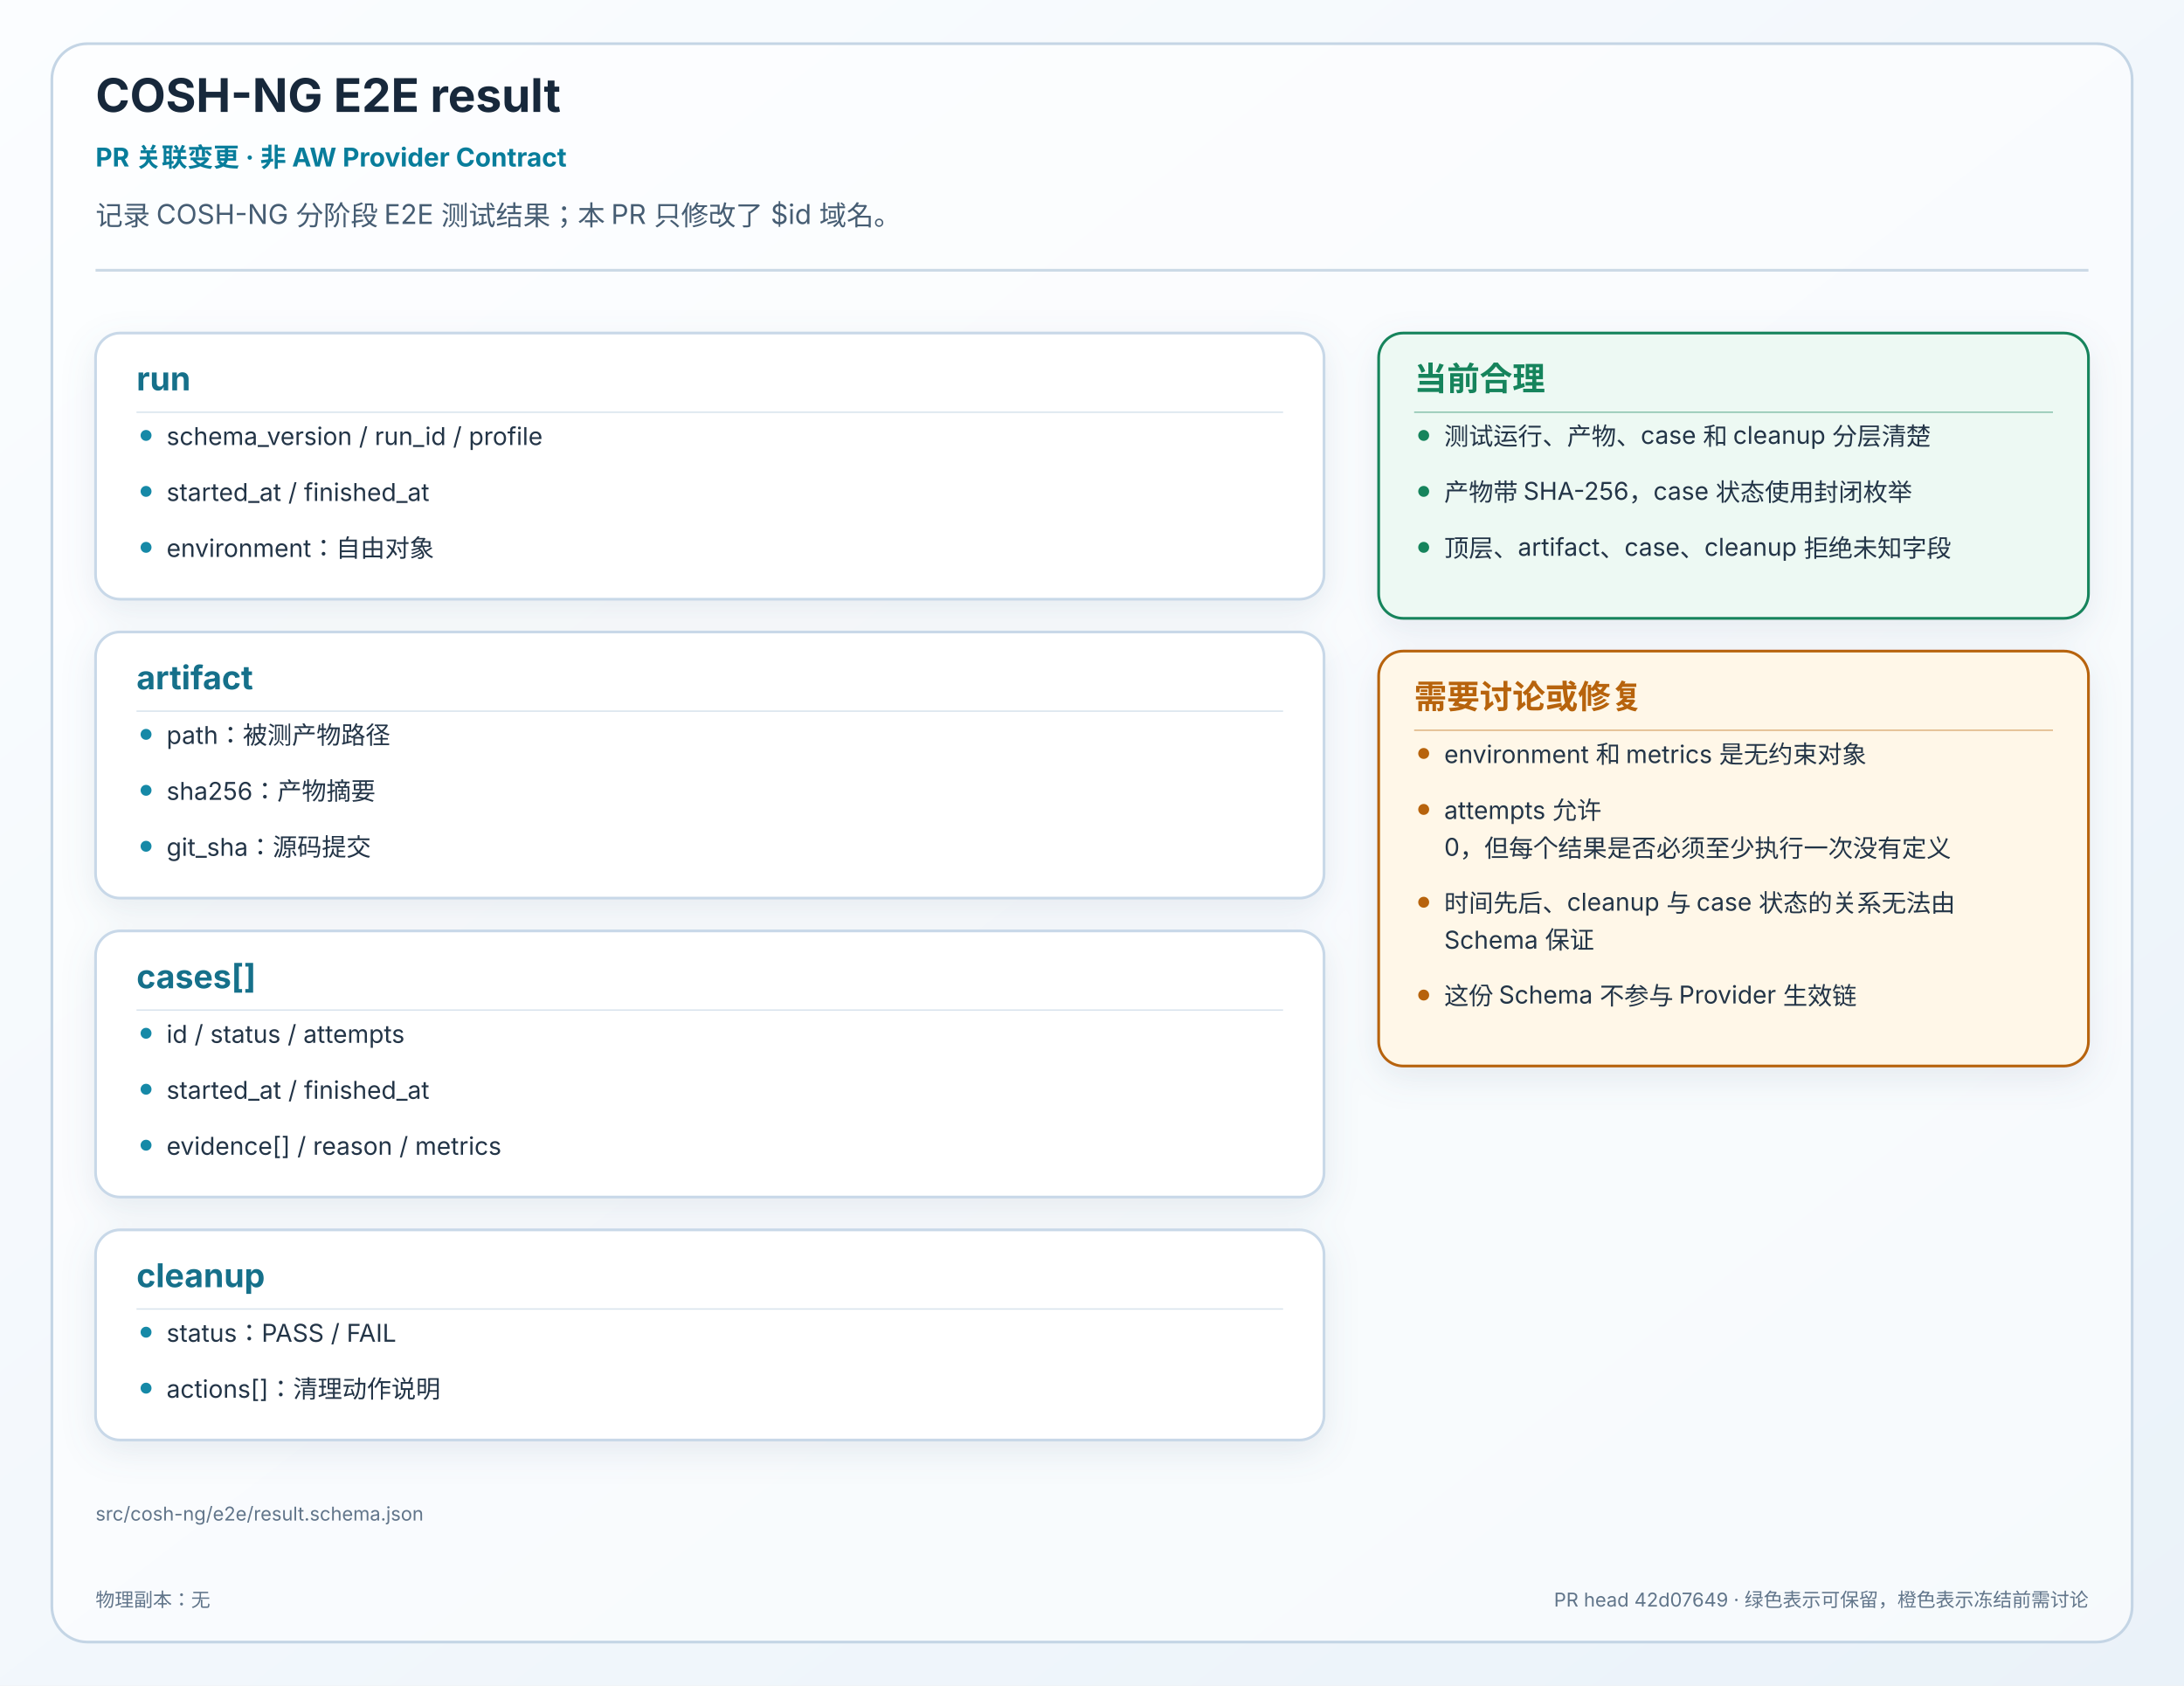
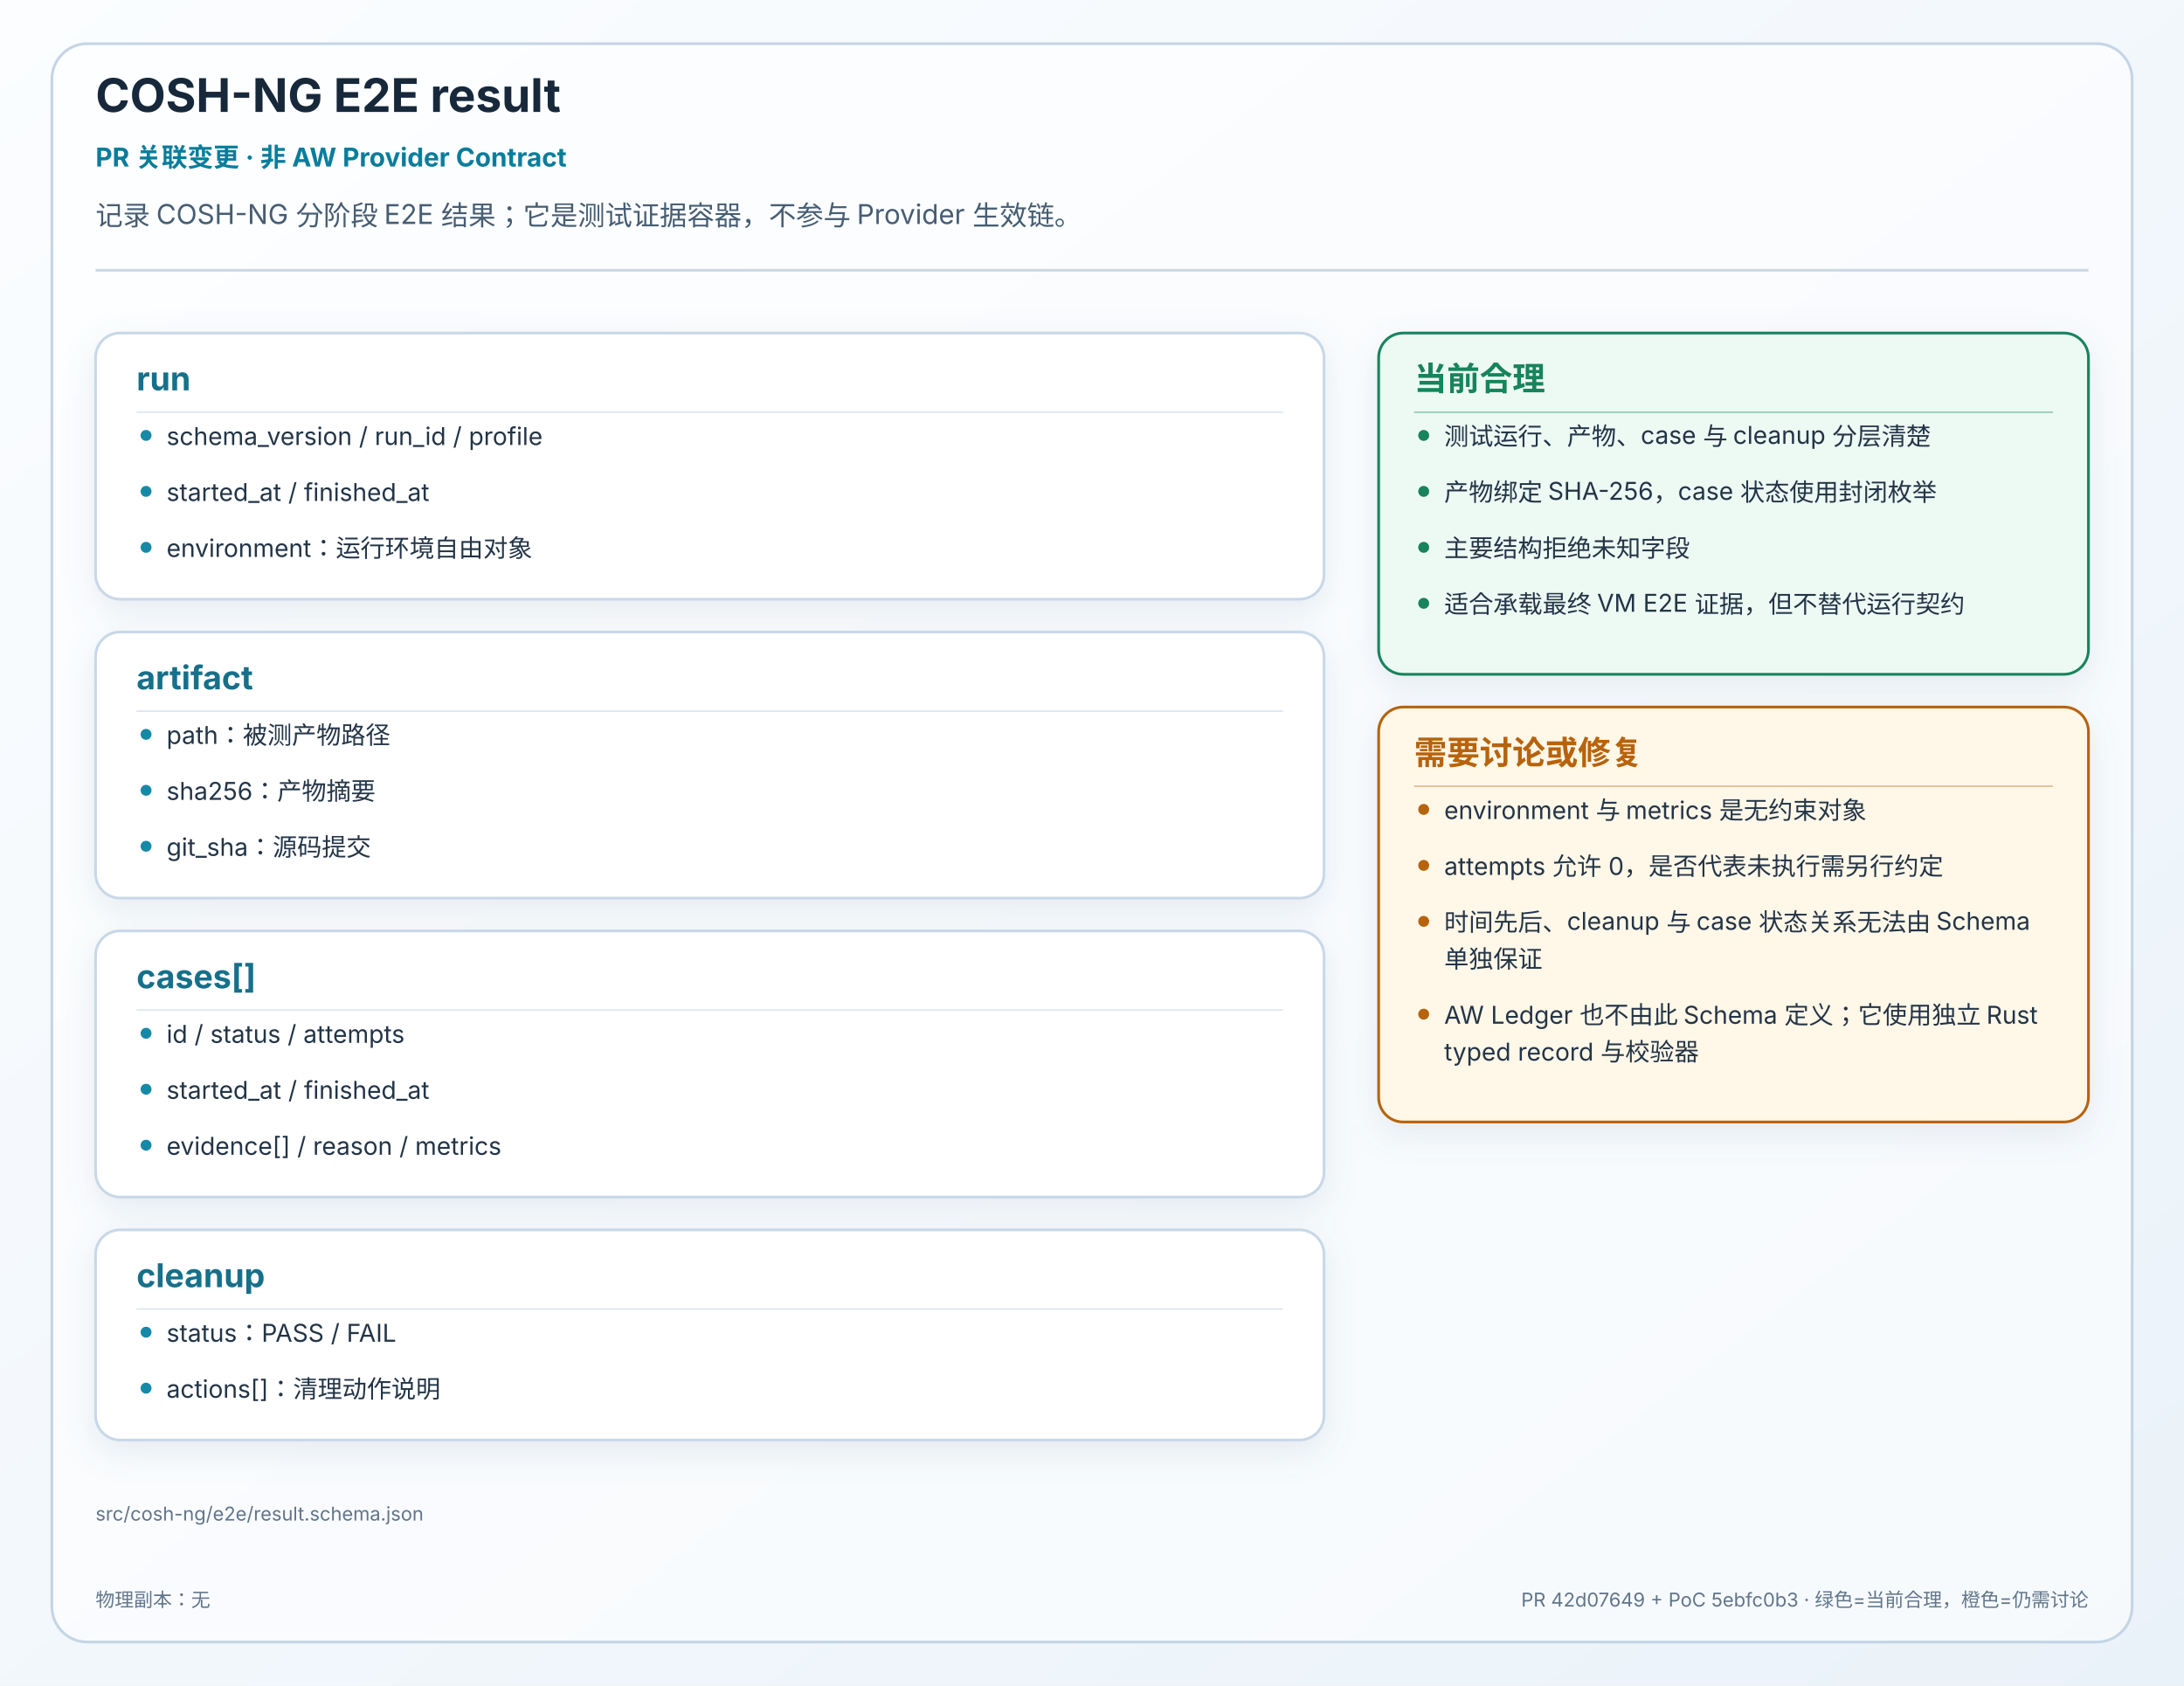
<svg xmlns="http://www.w3.org/2000/svg" width="1600" height="1235" viewBox="0 0 1600 1235" role="img" aria-labelledby="title desc">
  <defs>
    <linearGradient id="bg" x1="0" y1="0" x2="1" y2="1">
      <stop offset="0" stop-color="#fbfdff" />
      <stop offset="1" stop-color="#eaf2f9" />
    </linearGradient>
    <filter id="shadow" x="-20%" y="-20%" width="140%" height="140%">
      <feDropShadow dx="0" dy="8" stdDeviation="12" flood-color="#6d8498" flood-opacity="0.14" />
    </filter>
  </defs>
  <rect width="1600" height="1235" fill="url(#bg)" />
  <rect x="38" y="32" width="1524" height="1171" rx="26" fill="#ffffff" fill-opacity="0.56" stroke="#c4d5e5" stroke-width="2" />
  <text x="70" y="82" fill="#17283b" font-size="34" font-weight="750" text-anchor="start" font-family="Inter, 'Noto Sans SC', system-ui, sans-serif">
    <tspan x="70" dy="0">COSH-NG E2E result</tspan>
  </text>
  <text x="70" y="122" fill="#087d9b" font-size="19" font-weight="650" text-anchor="start" font-family="Inter, 'Noto Sans SC', system-ui, sans-serif">
    <tspan x="70" dy="0">PR 关联变更 · 非 AW Provider Contract</tspan>
  </text>
  <text x="70" y="165" fill="#465d73" font-size="20" font-weight="400" text-anchor="start" font-family="Inter, 'Noto Sans SC', system-ui, sans-serif">
-     <tspan x="70" dy="0">记录 COSH-NG 分阶段 E2E 测试结果；本 PR 只修改了 $id 域名。</tspan>
+     <tspan x="70" dy="0">记录 COSH-NG 分阶段 E2E 结果；它是测试证据容器，不参与 Provider 生效链。</tspan>
  </text>
  <line x1="70" y1="198" x2="1530" y2="198" stroke="#cbd9e6" stroke-width="2" />
  <g filter="url(#shadow)">
    <rect x="70" y="244" width="900" height="195" rx="18" fill="#ffffff" stroke="#c8d8e8" stroke-width="2" />
    <text x="100" y="286" fill="#126f8a" font-size="24" font-weight="700" text-anchor="start" font-family="Inter, 'Noto Sans SC', system-ui, sans-serif">
      <tspan x="100" dy="0">run</tspan>
    </text>
    <line x1="100" y1="302" x2="940" y2="302" stroke="#d8e3ed" />
    <circle cx="107" cy="319" r="4" fill="#1689a7" />
    <text x="122" y="326" fill="#243447" font-size="18" font-weight="400" text-anchor="start" font-family="Inter, 'Noto Sans SC', system-ui, sans-serif">
      <tspan x="122" dy="0">schema_version / run_id / profile</tspan>
    </text>
    <circle cx="107" cy="360" r="4" fill="#1689a7" />
    <text x="122" y="367" fill="#243447" font-size="18" font-weight="400" text-anchor="start" font-family="Inter, 'Noto Sans SC', system-ui, sans-serif">
      <tspan x="122" dy="0">started_at / finished_at</tspan>
    </text>
    <circle cx="107" cy="401" r="4" fill="#1689a7" />
    <text x="122" y="408" fill="#243447" font-size="18" font-weight="400" text-anchor="start" font-family="Inter, 'Noto Sans SC', system-ui, sans-serif">
-       <tspan x="122" dy="0">environment：自由对象</tspan>
+       <tspan x="122" dy="0">environment：运行环境自由对象</tspan>
    </text>
    <rect x="70" y="463" width="900" height="195" rx="18" fill="#ffffff" stroke="#c8d8e8" stroke-width="2" />
    <text x="100" y="505" fill="#126f8a" font-size="24" font-weight="700" text-anchor="start" font-family="Inter, 'Noto Sans SC', system-ui, sans-serif">
      <tspan x="100" dy="0">artifact</tspan>
    </text>
    <line x1="100" y1="521" x2="940" y2="521" stroke="#d8e3ed" />
    <circle cx="107" cy="538" r="4" fill="#1689a7" />
    <text x="122" y="545" fill="#243447" font-size="18" font-weight="400" text-anchor="start" font-family="Inter, 'Noto Sans SC', system-ui, sans-serif">
      <tspan x="122" dy="0">path：被测产物路径</tspan>
    </text>
    <circle cx="107" cy="579" r="4" fill="#1689a7" />
    <text x="122" y="586" fill="#243447" font-size="18" font-weight="400" text-anchor="start" font-family="Inter, 'Noto Sans SC', system-ui, sans-serif">
      <tspan x="122" dy="0">sha256：产物摘要</tspan>
    </text>
    <circle cx="107" cy="620" r="4" fill="#1689a7" />
    <text x="122" y="627" fill="#243447" font-size="18" font-weight="400" text-anchor="start" font-family="Inter, 'Noto Sans SC', system-ui, sans-serif">
      <tspan x="122" dy="0">git_sha：源码提交</tspan>
    </text>
    <rect x="70" y="682" width="900" height="195" rx="18" fill="#ffffff" stroke="#c8d8e8" stroke-width="2" />
    <text x="100" y="724" fill="#126f8a" font-size="24" font-weight="700" text-anchor="start" font-family="Inter, 'Noto Sans SC', system-ui, sans-serif">
      <tspan x="100" dy="0">cases[]</tspan>
    </text>
    <line x1="100" y1="740" x2="940" y2="740" stroke="#d8e3ed" />
    <circle cx="107" cy="757" r="4" fill="#1689a7" />
    <text x="122" y="764" fill="#243447" font-size="18" font-weight="400" text-anchor="start" font-family="Inter, 'Noto Sans SC', system-ui, sans-serif">
      <tspan x="122" dy="0">id / status / attempts</tspan>
    </text>
    <circle cx="107" cy="798" r="4" fill="#1689a7" />
    <text x="122" y="805" fill="#243447" font-size="18" font-weight="400" text-anchor="start" font-family="Inter, 'Noto Sans SC', system-ui, sans-serif">
      <tspan x="122" dy="0">started_at / finished_at</tspan>
    </text>
    <circle cx="107" cy="839" r="4" fill="#1689a7" />
    <text x="122" y="846" fill="#243447" font-size="18" font-weight="400" text-anchor="start" font-family="Inter, 'Noto Sans SC', system-ui, sans-serif">
      <tspan x="122" dy="0">evidence[] / reason / metrics</tspan>
    </text>
    <rect x="70" y="901" width="900" height="154" rx="18" fill="#ffffff" stroke="#c8d8e8" stroke-width="2" />
    <text x="100" y="943" fill="#126f8a" font-size="24" font-weight="700" text-anchor="start" font-family="Inter, 'Noto Sans SC', system-ui, sans-serif">
      <tspan x="100" dy="0">cleanup</tspan>
    </text>
    <line x1="100" y1="959" x2="940" y2="959" stroke="#d8e3ed" />
    <circle cx="107" cy="976" r="4" fill="#1689a7" />
    <text x="122" y="983" fill="#243447" font-size="18" font-weight="400" text-anchor="start" font-family="Inter, 'Noto Sans SC', system-ui, sans-serif">
      <tspan x="122" dy="0">status：PASS / FAIL</tspan>
    </text>
    <circle cx="107" cy="1017" r="4" fill="#1689a7" />
    <text x="122" y="1024" fill="#243447" font-size="18" font-weight="400" text-anchor="start" font-family="Inter, 'Noto Sans SC', system-ui, sans-serif">
      <tspan x="122" dy="0">actions[]：清理动作说明</tspan>
    </text>
-     <rect x="1010" y="244" width="520" height="209" rx="18" fill="#edf9f3" stroke="#16845b" stroke-width="2" />
+     <rect x="1010" y="244" width="520" height="250" rx="18" fill="#edf9f3" stroke="#16845b" stroke-width="2" />
    <text x="1036" y="286" fill="#16845b" font-size="24" font-weight="700" text-anchor="start" font-family="Inter, 'Noto Sans SC', system-ui, sans-serif">
      <tspan x="1036" dy="0">当前合理</tspan>
    </text>
    <line x1="1036" y1="302" x2="1504" y2="302" stroke="#16845b" opacity="0.45" />
    <circle cx="1043" cy="319" r="4" fill="#16845b" />
    <text x="1058" y="326" fill="#243447" font-size="18" font-weight="400" text-anchor="start" font-family="Inter, 'Noto Sans SC', system-ui, sans-serif">
-       <tspan x="1058" dy="0">测试运行、产物、case 和 cleanup 分层清楚</tspan>
+       <tspan x="1058" dy="0">测试运行、产物、case 与 cleanup 分层清楚</tspan>
    </text>
    <circle cx="1043" cy="360" r="4" fill="#16845b" />
    <text x="1058" y="367" fill="#243447" font-size="18" font-weight="400" text-anchor="start" font-family="Inter, 'Noto Sans SC', system-ui, sans-serif">
-       <tspan x="1058" dy="0">产物带 SHA-256，case 状态使用封闭枚举</tspan>
+       <tspan x="1058" dy="0">产物绑定 SHA-256，case 状态使用封闭枚举</tspan>
    </text>
    <circle cx="1043" cy="401" r="4" fill="#16845b" />
    <text x="1058" y="408" fill="#243447" font-size="18" font-weight="400" text-anchor="start" font-family="Inter, 'Noto Sans SC', system-ui, sans-serif">
-       <tspan x="1058" dy="0">顶层、artifact、case、cleanup 拒绝未知字段</tspan>
+       <tspan x="1058" dy="0">主要结构拒绝未知字段</tspan>
    </text>
-     <rect x="1010" y="477" width="520" height="304" rx="18" fill="#fff7e8" stroke="#b76308" stroke-width="2" />
-     <text x="1036" y="519" fill="#b76308" font-size="24" font-weight="700" text-anchor="start" font-family="Inter, 'Noto Sans SC', system-ui, sans-serif">
+     <circle cx="1043" cy="442" r="4" fill="#16845b" />
+     <text x="1058" y="449" fill="#243447" font-size="18" font-weight="400" text-anchor="start" font-family="Inter, 'Noto Sans SC', system-ui, sans-serif">
+       <tspan x="1058" dy="0">适合承载最终 VM E2E 证据，但不替代运行契约</tspan>
+     </text>
+     <rect x="1010" y="518" width="520" height="304" rx="18" fill="#fff7e8" stroke="#b76308" stroke-width="2" />
+     <text x="1036" y="560" fill="#b76308" font-size="24" font-weight="700" text-anchor="start" font-family="Inter, 'Noto Sans SC', system-ui, sans-serif">
      <tspan x="1036" dy="0">需要讨论或修复</tspan>
    </text>
-     <line x1="1036" y1="535" x2="1504" y2="535" stroke="#b76308" opacity="0.45" />
-     <circle cx="1043" cy="552" r="4" fill="#b76308" />
-     <text x="1058" y="559" fill="#243447" font-size="18" font-weight="400" text-anchor="start" font-family="Inter, 'Noto Sans SC', system-ui, sans-serif">
-       <tspan x="1058" dy="0">environment 和 metrics 是无约束对象</tspan>
-     </text>
+     <line x1="1036" y1="576" x2="1504" y2="576" stroke="#b76308" opacity="0.45" />
    <circle cx="1043" cy="593" r="4" fill="#b76308" />
    <text x="1058" y="600" fill="#243447" font-size="18" font-weight="400" text-anchor="start" font-family="Inter, 'Noto Sans SC', system-ui, sans-serif">
-       <tspan x="1058" dy="0">attempts 允许</tspan>
-       <tspan x="1058" dy="27">0，但每个结果是否必须至少执行一次没有定义</tspan>
+       <tspan x="1058" dy="0">environment 与 metrics 是无约束对象</tspan>
    </text>
-     <circle cx="1043" cy="661" r="4" fill="#b76308" />
-     <text x="1058" y="668" fill="#243447" font-size="18" font-weight="400" text-anchor="start" font-family="Inter, 'Noto Sans SC', system-ui, sans-serif">
-       <tspan x="1058" dy="0">时间先后、cleanup 与 case 状态的关系无法由</tspan>
-       <tspan x="1058" dy="27">Schema 保证</tspan>
+     <circle cx="1043" cy="634" r="4" fill="#b76308" />
+     <text x="1058" y="641" fill="#243447" font-size="18" font-weight="400" text-anchor="start" font-family="Inter, 'Noto Sans SC', system-ui, sans-serif">
+       <tspan x="1058" dy="0">attempts 允许 0，是否代表未执行需另行约定</tspan>
    </text>
-     <circle cx="1043" cy="729" r="4" fill="#b76308" />
-     <text x="1058" y="736" fill="#243447" font-size="18" font-weight="400" text-anchor="start" font-family="Inter, 'Noto Sans SC', system-ui, sans-serif">
-       <tspan x="1058" dy="0">这份 Schema 不参与 Provider 生效链</tspan>
+     <circle cx="1043" cy="675" r="4" fill="#b76308" />
+     <text x="1058" y="682" fill="#243447" font-size="18" font-weight="400" text-anchor="start" font-family="Inter, 'Noto Sans SC', system-ui, sans-serif">
+       <tspan x="1058" dy="0">时间先后、cleanup 与 case 状态关系无法由 Schema</tspan>
+       <tspan x="1058" dy="27">单独保证</tspan>
+     </text>
+     <circle cx="1043" cy="743" r="4" fill="#b76308" />
+     <text x="1058" y="750" fill="#243447" font-size="18" font-weight="400" text-anchor="start" font-family="Inter, 'Noto Sans SC', system-ui, sans-serif">
+       <tspan x="1058" dy="0">AW Ledger 也不由此 Schema 定义；它使用独立 Rust</tspan>
+       <tspan x="1058" dy="27">typed record 与校验器</tspan>
    </text>
  </g>
  <text x="70" y="1114" fill="#61758a" font-size="14" font-weight="400" text-anchor="start" font-family="Inter, 'Noto Sans SC', system-ui, sans-serif">
    <tspan x="70" dy="0">src/cosh-ng/e2e/result.schema.json</tspan>
  </text>
  <text x="70" y="1177" fill="#61758a" font-size="14" font-weight="400" text-anchor="start" font-family="Inter, 'Noto Sans SC', system-ui, sans-serif">
    <tspan x="70" dy="0">物理副本：无</tspan>
  </text>
  <text x="1530" y="1177" fill="#61758a" font-size="14" font-weight="400" text-anchor="end" font-family="Inter, 'Noto Sans SC', system-ui, sans-serif">
-     <tspan x="1530" dy="0">PR head 42d07649 · 绿色表示可保留，橙色表示冻结前需讨论</tspan>
+     <tspan x="1530" dy="0">PR 42d07649 + PoC 5ebfc0b3 · 绿色=当前合理，橙色=仍需讨论</tspan>
  </text>
</svg>
